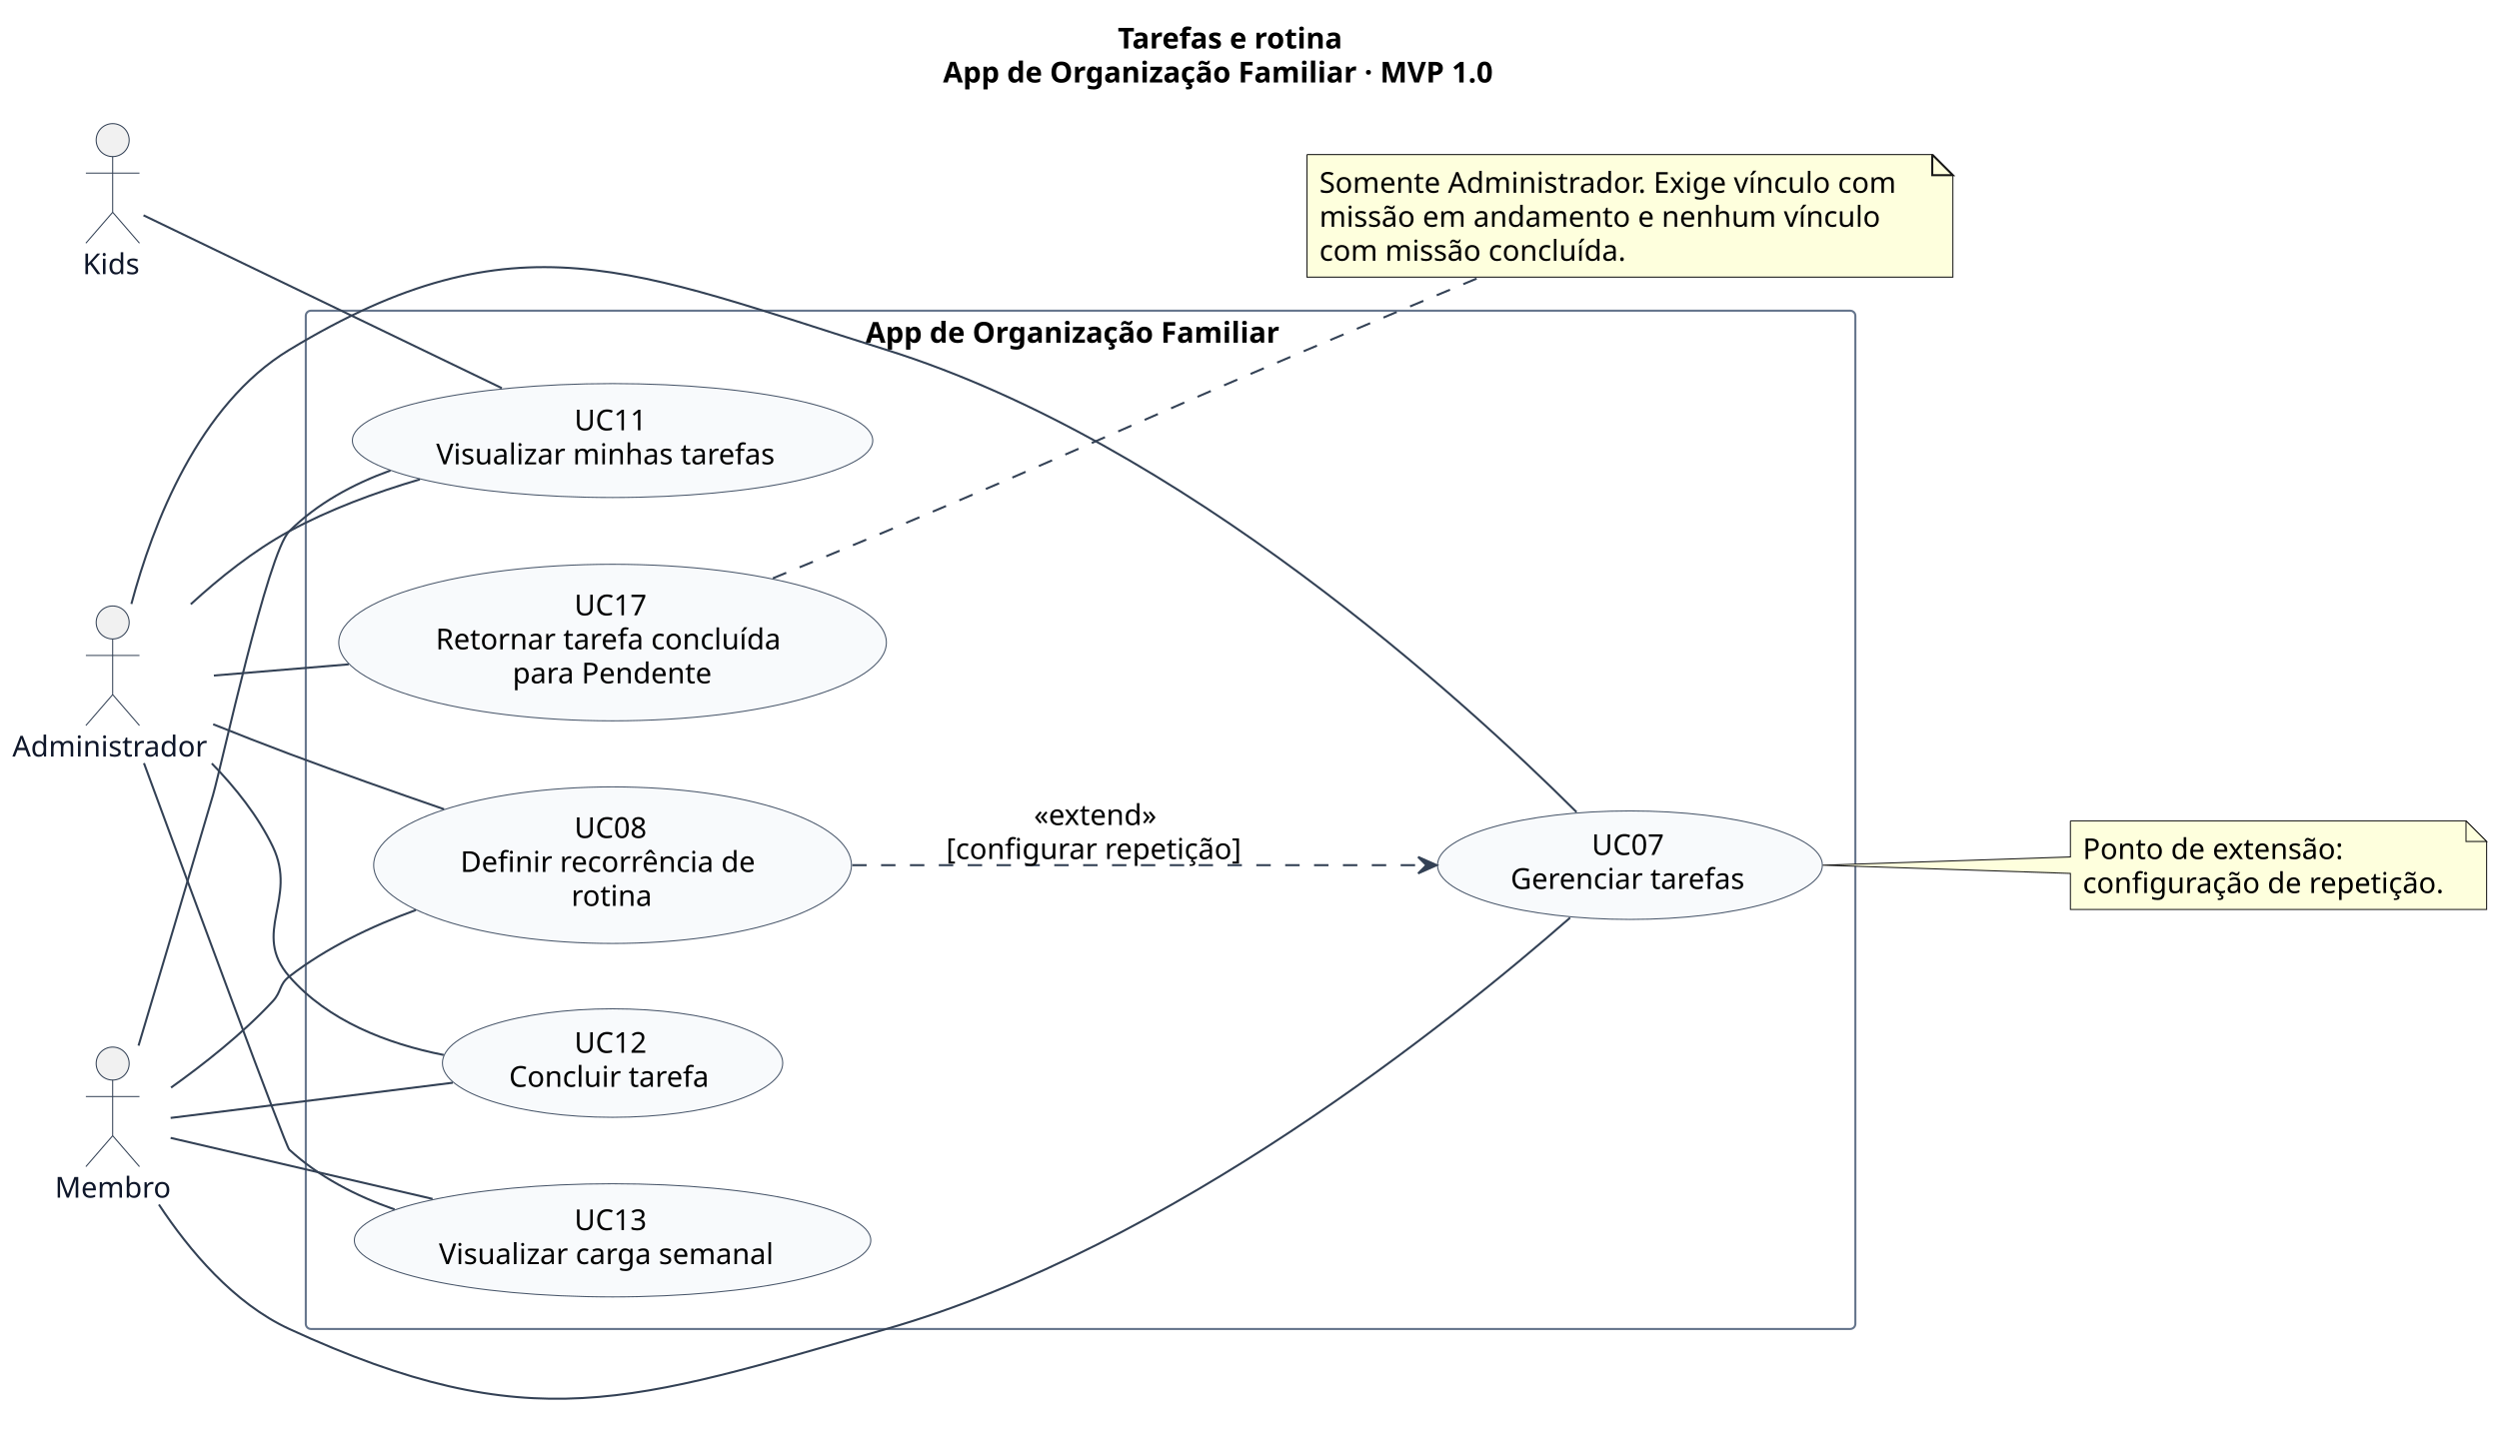
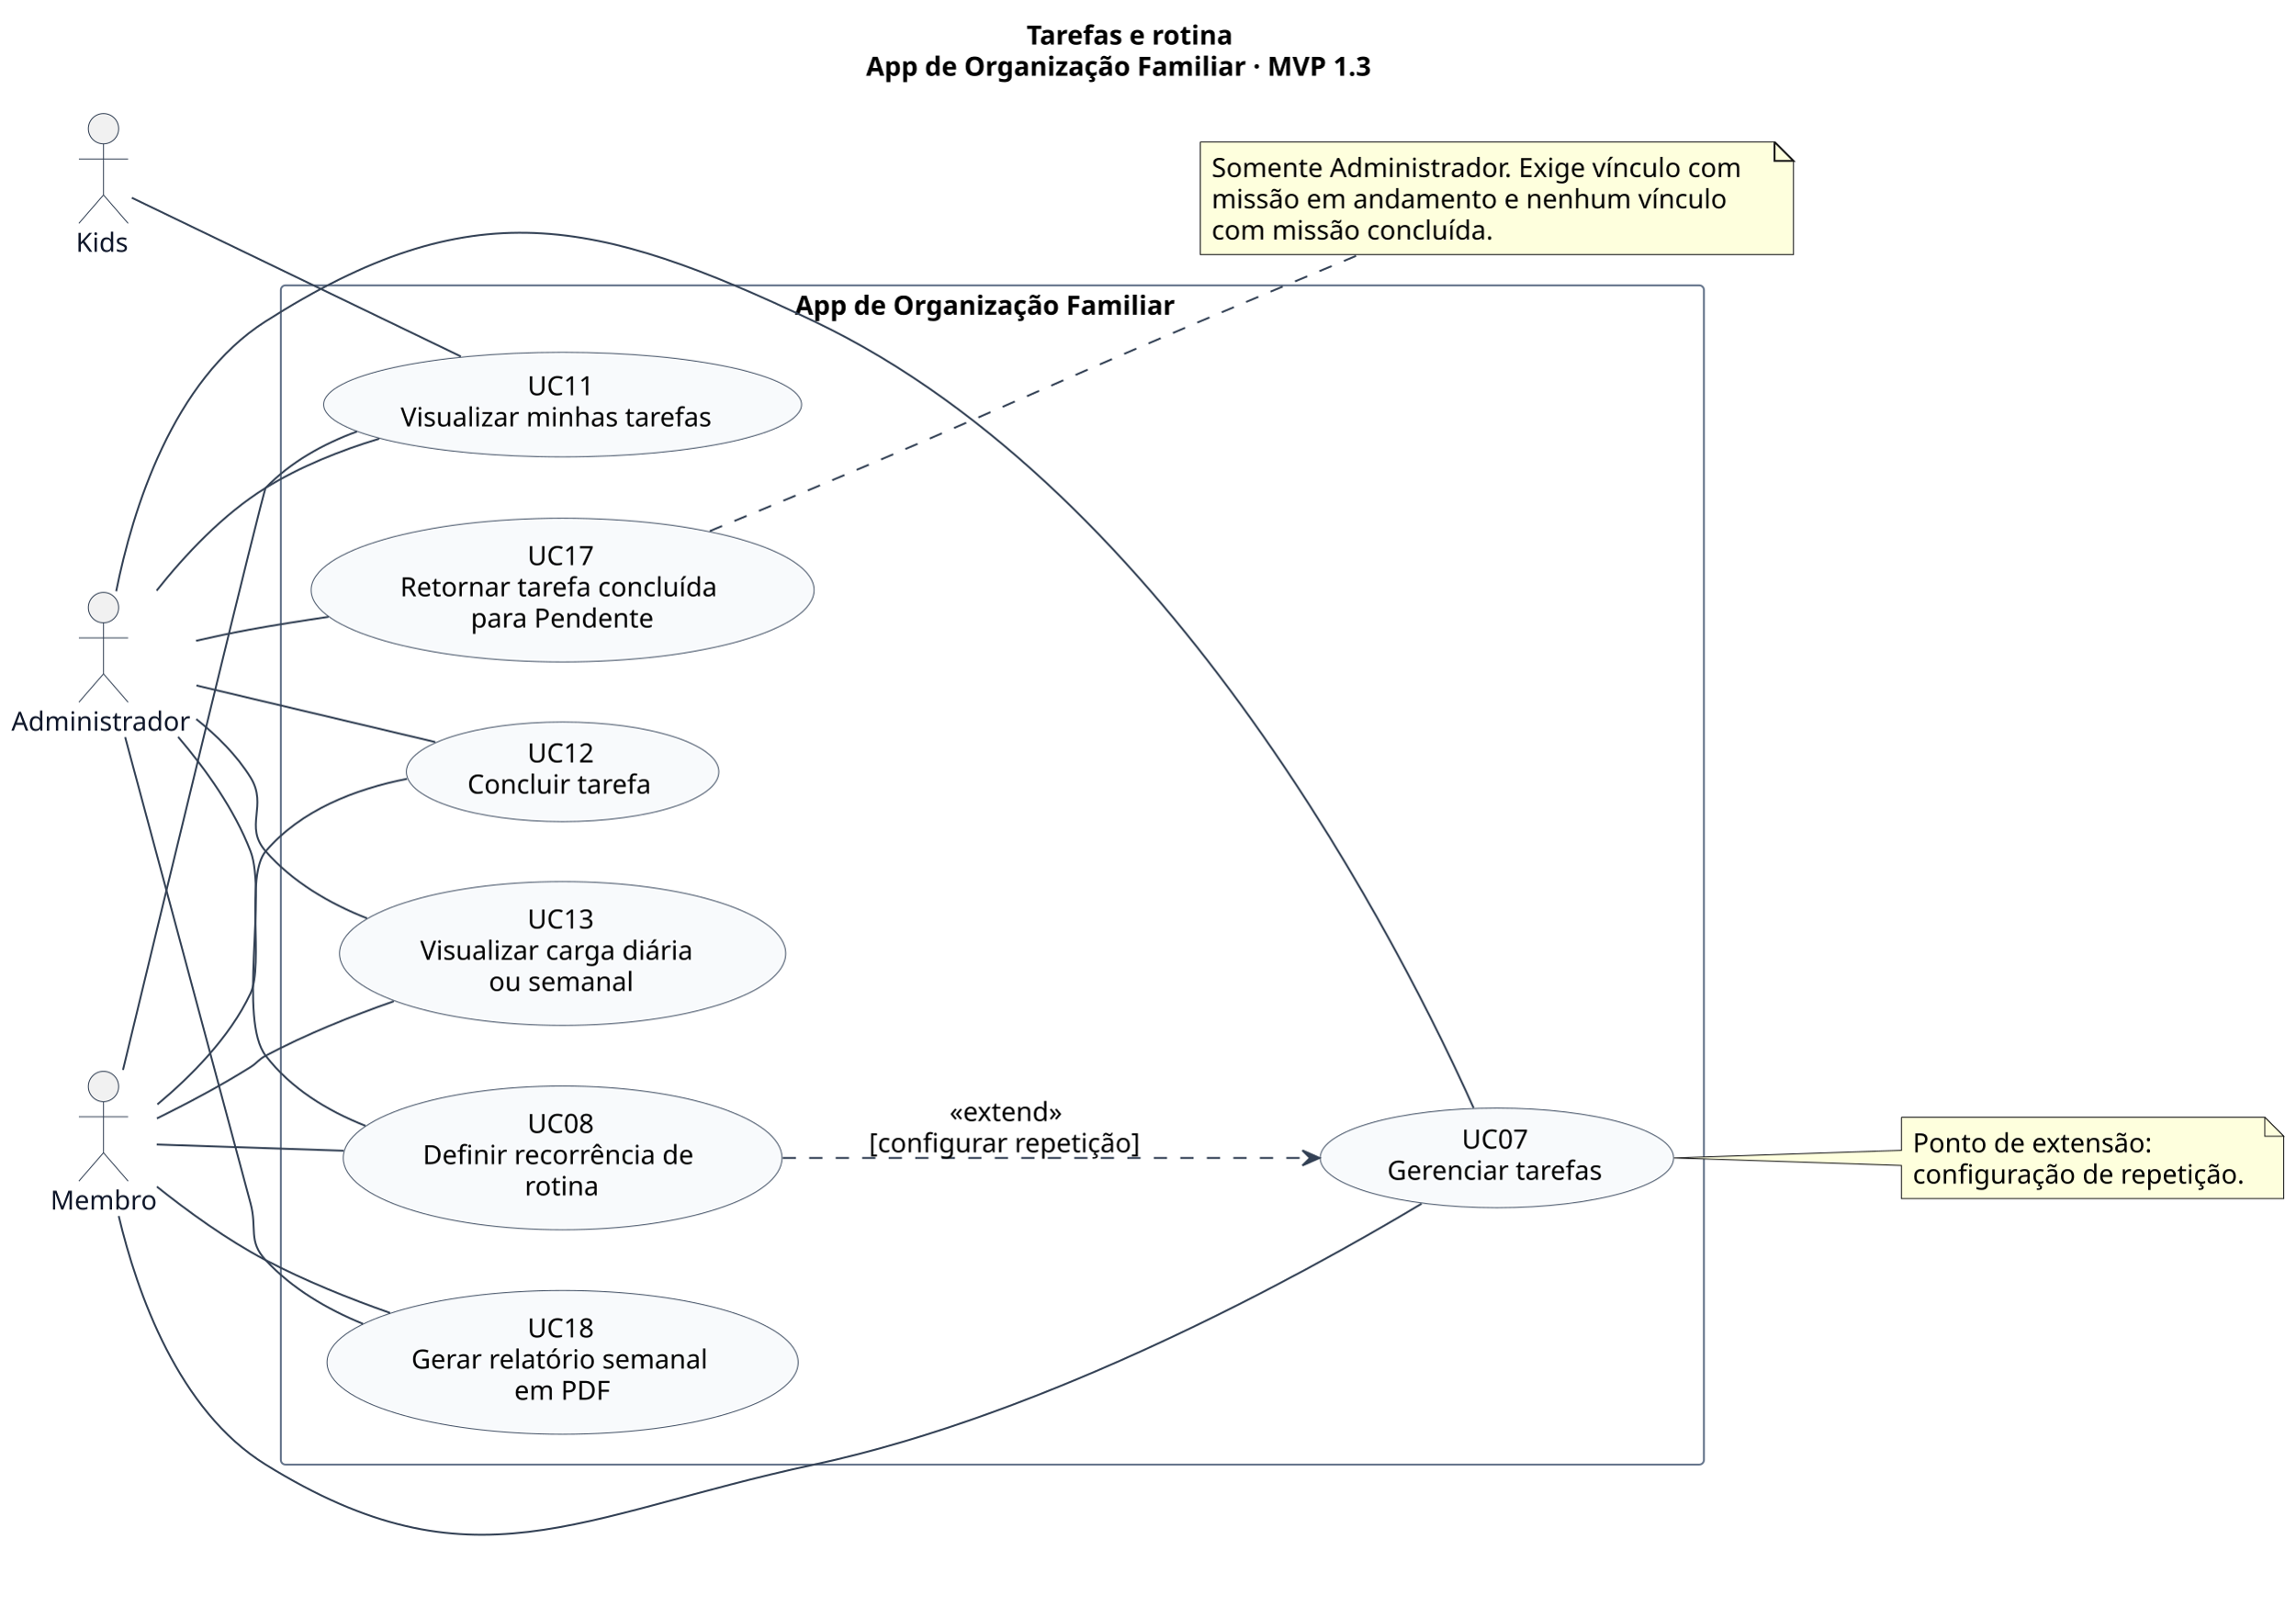
- <svg xmlns="http://www.w3.org/2000/svg" contentStyleType="text/css" data-diagram-type="DESCRIPTION" height="705px" preserveAspectRatio="none" style="width:1212px;height:705px;background:#FFFFFF;" version="1.1" viewBox="0 0 1212 705" width="1212px" zoomAndPan="magnify">
+ <svg xmlns="http://www.w3.org/2000/svg" contentStyleType="text/css" data-diagram-type="DESCRIPTION" height="848px" preserveAspectRatio="none" style="width:1212px;height:848px;background:#FFFFFF;" version="1.1" viewBox="0 0 1212 848" width="1212px" zoomAndPan="magnify">
  <defs />
  <g>
    <text fill="#000000" font-family="sans-serif" font-size="14" font-weight="bold" lengthAdjust="spacing" textLength="114.796" x="542.101" y="23.535">Tarefas e rotina</text>
-     <text fill="#000000" font-family="sans-serif" font-size="14" font-weight="bold" lengthAdjust="spacing" textLength="284.3" x="457.349" y="40.023">App de Organização Familiar · MVP 1.0</text>
+     <text fill="#000000" font-family="sans-serif" font-size="14" font-weight="bold" lengthAdjust="spacing" textLength="284.3" x="457.349" y="40.023">App de Organização Familiar · MVP 1.3</text>
    <g class="cluster" data-entity="App de Organização Familiar" data-source-line="22" data-uid="ent0005" id="cluster_App de Organização Familiar">
-       <rect fill="none" height="494" rx="2.5" ry="2.5" style="stroke:#64748B;stroke-width:1;" width="751.54" x="148.3" y="150.727" />
-       <text fill="#000000" font-family="sans-serif" font-size="14" font-weight="bold" lengthAdjust="spacing" textLength="208.51" x="419.815" y="166.262">App de Organização Familiar</text>
+       <rect fill="none" height="623" rx="2.5" ry="2.5" style="stroke:#64748B;stroke-width:1;" width="751.54" x="148.3" y="150.717" />
+       <text fill="#000000" font-family="sans-serif" font-size="14" font-weight="bold" lengthAdjust="spacing" textLength="208.51" x="419.815" y="166.252">App de Organização Familiar</text>
    </g>
    <g class="entity" data-entity="UC07" data-source-line="23" data-uid="ent0006" id="entity_UC07">
-       <ellipse cx="790.515" cy="419.724" fill="#F8FAFC" rx="93.335" ry="26.318" style="stroke:#475569;stroke-width:0.5;" />
-       <text fill="#000000" font-family="sans-serif" font-size="14" lengthAdjust="spacing" textLength="37.092" x="771.969" y="414.771">UC07</text>
-       <text fill="#000000" font-family="sans-serif" font-size="14" lengthAdjust="spacing" textLength="115.753" x="732.639" y="431.26">Gerenciar tarefas</text>
+       <ellipse cx="790.515" cy="611.715" fill="#F8FAFC" rx="93.335" ry="26.318" style="stroke:#475569;stroke-width:0.5;" />
+       <text fill="#000000" font-family="sans-serif" font-size="14" lengthAdjust="spacing" textLength="37.092" x="771.969" y="606.761">UC07</text>
+       <text fill="#000000" font-family="sans-serif" font-size="14" lengthAdjust="spacing" textLength="115.753" x="732.639" y="623.25">Gerenciar tarefas</text>
    </g>
    <g class="entity" data-entity="UC08" data-source-line="24" data-uid="ent0007" id="entity_UC08">
-       <ellipse cx="297.09" cy="419.724" fill="#F8FAFC" rx="115.86" ry="37.977" style="stroke:#475569;stroke-width:0.5;" />
-       <text fill="#000000" font-family="sans-serif" font-size="14" lengthAdjust="spacing" textLength="37.092" x="278.544" y="406.526">UC08</text>
-       <text fill="#000000" font-family="sans-serif" font-size="14" lengthAdjust="spacing" textLength="147.608" x="223.286" y="423.014">Definir recorrência de</text>
-       <text fill="#000000" font-family="sans-serif" font-size="14" lengthAdjust="spacing" textLength="40.031" x="277.075" y="439.503">rotina</text>
+       <ellipse cx="297.09" cy="611.713" fill="#F8FAFC" rx="115.86" ry="37.977" style="stroke:#475569;stroke-width:0.5;" />
+       <text fill="#000000" font-family="sans-serif" font-size="14" lengthAdjust="spacing" textLength="37.092" x="278.544" y="598.516">UC08</text>
+       <text fill="#000000" font-family="sans-serif" font-size="14" lengthAdjust="spacing" textLength="147.608" x="223.286" y="615.005">Definir recorrência de</text>
+       <text fill="#000000" font-family="sans-serif" font-size="14" lengthAdjust="spacing" textLength="40.031" x="277.075" y="631.493">rotina</text>
    </g>
    <g class="entity" data-entity="UC11" data-source-line="25" data-uid="ent0008" id="entity_UC11">
-       <ellipse cx="297.088" cy="213.724" fill="#F8FAFC" rx="126.188" ry="27.637" style="stroke:#475569;stroke-width:0.5;" />
-       <text fill="#000000" font-family="sans-serif" font-size="14" lengthAdjust="spacing" textLength="37.092" x="278.542" y="208.771">UC11</text>
-       <text fill="#000000" font-family="sans-serif" font-size="14" lengthAdjust="spacing" textLength="171.069" x="211.553" y="225.259">Visualizar minhas tarefas</text>
+       <ellipse cx="297.088" cy="213.714" fill="#F8FAFC" rx="126.188" ry="27.637" style="stroke:#475569;stroke-width:0.5;" />
+       <text fill="#000000" font-family="sans-serif" font-size="14" lengthAdjust="spacing" textLength="37.092" x="278.542" y="208.761">UC11</text>
+       <text fill="#000000" font-family="sans-serif" font-size="14" lengthAdjust="spacing" textLength="171.069" x="211.553" y="225.249">Visualizar minhas tarefas</text>
    </g>
    <g class="entity" data-entity="UC12" data-source-line="26" data-uid="ent0009" id="entity_UC12">
-       <ellipse cx="297.092" cy="515.725" fill="#F8FAFC" rx="82.522" ry="26.318" style="stroke:#475569;stroke-width:0.5;" />
-       <text fill="#000000" font-family="sans-serif" font-size="14" lengthAdjust="spacing" textLength="37.092" x="278.546" y="510.771">UC12</text>
-       <text fill="#000000" font-family="sans-serif" font-size="14" lengthAdjust="spacing" textLength="100.461" x="246.861" y="527.26">Concluir tarefa</text>
+       <ellipse cx="297.092" cy="407.714" fill="#F8FAFC" rx="82.522" ry="26.318" style="stroke:#475569;stroke-width:0.5;" />
+       <text fill="#000000" font-family="sans-serif" font-size="14" lengthAdjust="spacing" textLength="37.092" x="278.546" y="402.761">UC12</text>
+       <text fill="#000000" font-family="sans-serif" font-size="14" lengthAdjust="spacing" textLength="100.461" x="246.861" y="419.25">Concluir tarefa</text>
    </g>
    <g class="entity" data-entity="UC13" data-source-line="27" data-uid="ent0010" id="entity_UC13">
-       <ellipse cx="297.093" cy="601.723" fill="#F8FAFC" rx="125.233" ry="27.447" style="stroke:#475569;stroke-width:0.5;" />
-       <text fill="#000000" font-family="sans-serif" font-size="14" lengthAdjust="spacing" textLength="37.092" x="278.547" y="596.77">UC13</text>
-       <text fill="#000000" font-family="sans-serif" font-size="14" lengthAdjust="spacing" textLength="168.492" x="212.847" y="613.258">Visualizar carga semanal</text>
+       <ellipse cx="297.093" cy="503.714" fill="#F8FAFC" rx="117.823" ry="37.977" style="stroke:#475569;stroke-width:0.5;" />
+       <text fill="#000000" font-family="sans-serif" font-size="14" lengthAdjust="spacing" textLength="37.092" x="278.547" y="490.516">UC13</text>
+       <text fill="#000000" font-family="sans-serif" font-size="14" lengthAdjust="spacing" textLength="150.384" x="221.901" y="507.005">Visualizar carga diária</text>
+       <text fill="#000000" font-family="sans-serif" font-size="14" lengthAdjust="spacing" textLength="77.923" x="258.131" y="523.493">ou semanal</text>
    </g>
-     <g class="entity" data-entity="UC17" data-source-line="28" data-uid="ent0011" id="entity_UC17">
-       <ellipse cx="297.093" cy="311.724" fill="#F8FAFC" rx="132.793" ry="37.977" style="stroke:#475569;stroke-width:0.5;" />
-       <text fill="#000000" font-family="sans-serif" font-size="14" lengthAdjust="spacing" textLength="37.092" x="278.547" y="298.526">UC17</text>
-       <text fill="#000000" font-family="sans-serif" font-size="14" lengthAdjust="spacing" textLength="171.555" x="211.315" y="315.014">Retornar tarefa concluída</text>
-       <text fill="#000000" font-family="sans-serif" font-size="14" lengthAdjust="spacing" textLength="96.995" x="248.595" y="331.503">para Pendente</text>
+     <g class="entity" data-entity="UC18" data-source-line="28" data-uid="ent0011" id="entity_UC18">
+       <ellipse cx="297.091" cy="719.713" fill="#F8FAFC" rx="124.401" ry="37.977" style="stroke:#475569;stroke-width:0.5;" />
+       <text fill="#000000" font-family="sans-serif" font-size="14" lengthAdjust="spacing" textLength="37.092" x="278.546" y="706.516">UC18</text>
+       <text fill="#000000" font-family="sans-serif" font-size="14" lengthAdjust="spacing" textLength="159.688" x="217.248" y="723.005">Gerar relatório semanal</text>
+       <text fill="#000000" font-family="sans-serif" font-size="14" lengthAdjust="spacing" textLength="51.03" x="271.576" y="739.493">em PDF</text>
+     </g>
+     <g class="entity" data-entity="UC17" data-source-line="29" data-uid="ent0012" id="entity_UC17">
+       <ellipse cx="297.093" cy="311.714" fill="#F8FAFC" rx="132.793" ry="37.977" style="stroke:#475569;stroke-width:0.5;" />
+       <text fill="#000000" font-family="sans-serif" font-size="14" lengthAdjust="spacing" textLength="37.092" x="278.547" y="298.516">UC17</text>
+       <text fill="#000000" font-family="sans-serif" font-size="14" lengthAdjust="spacing" textLength="171.555" x="211.315" y="315.005">Retornar tarefa concluída</text>
+       <text fill="#000000" font-family="sans-serif" font-size="14" lengthAdjust="spacing" textLength="96.995" x="248.595" y="331.493">para Pendente</text>
    </g>
    <g class="entity" data-entity="Admin" data-source-line="18" data-uid="ent0002" id="entity_Admin">
-       <ellipse cx="54.648" cy="301.977" fill="#F1F1F1" rx="8" ry="8" style="stroke:#334155;stroke-width:0.5;" />
-       <path d="M54.648,309.977 L54.648,336.977 M41.648,317.977 L67.648,317.977 M54.648,336.977 L41.648,351.977 M54.648,336.977 L67.648,351.977" fill="none" style="stroke:#334155;stroke-width:0.5;" />
-       <text fill="#0F172A" font-family="sans-serif" font-size="14" lengthAdjust="spacing" textLength="97.296" x="6" y="367.012">Administrador</text>
+       <ellipse cx="54.648" cy="320.977" fill="#F1F1F1" rx="8" ry="8" style="stroke:#334155;stroke-width:0.5;" />
+       <path d="M54.648,328.977 L54.648,355.977 M41.648,336.977 L67.648,336.977 M54.648,355.977 L41.648,370.977 M54.648,355.977 L67.648,370.977" fill="none" style="stroke:#334155;stroke-width:0.5;" />
+       <text fill="#0F172A" font-family="sans-serif" font-size="14" lengthAdjust="spacing" textLength="97.296" x="6" y="386.012">Administrador</text>
    </g>
    <g class="entity" data-entity="Membro" data-source-line="19" data-uid="ent0003" id="entity_Membro">
-       <ellipse cx="54.644" cy="515.977" fill="#F1F1F1" rx="8" ry="8" style="stroke:#334155;stroke-width:0.5;" />
-       <path d="M54.644,523.977 L54.644,550.977 M41.644,531.977 L67.644,531.977 M54.644,550.977 L41.644,565.977 M54.644,550.977 L67.644,565.977" fill="none" style="stroke:#334155;stroke-width:0.5;" />
-       <text fill="#0F172A" font-family="sans-serif" font-size="14" lengthAdjust="spacing" textLength="56.068" x="26.61" y="581.012">Membro</text>
+       <ellipse cx="54.644" cy="573.977" fill="#F1F1F1" rx="8" ry="8" style="stroke:#334155;stroke-width:0.5;" />
+       <path d="M54.644,581.977 L54.644,608.977 M41.644,589.977 L67.644,589.977 M54.644,608.977 L41.644,623.977 M54.644,608.977 L67.644,623.977" fill="none" style="stroke:#334155;stroke-width:0.5;" />
+       <text fill="#0F172A" font-family="sans-serif" font-size="14" lengthAdjust="spacing" textLength="56.068" x="26.61" y="639.012">Membro</text>
    </g>
    <g class="entity" data-entity="Kids" data-source-line="20" data-uid="ent0004" id="entity_Kids">
      <ellipse cx="54.647" cy="67.977" fill="#F1F1F1" rx="8" ry="8" style="stroke:#334155;stroke-width:0.5;" />
      <path d="M54.647,75.977 L54.647,102.977 M41.647,83.977 L67.647,83.977 M54.647,102.977 L41.647,117.977 M54.647,102.977 L67.647,117.977" fill="none" style="stroke:#334155;stroke-width:0.5;" />
      <text fill="#0F172A" font-family="sans-serif" font-size="14" lengthAdjust="spacing" textLength="29.135" x="40.08" y="133.012">Kids</text>
    </g>
-     <g class="entity" data-entity="GMN25" data-source-line="45" data-uid="ent0026" id="entity_GMN25">
-       <path d="M1004.14,398.237 L1004.14,415.727 L884.02,419.727 L1004.14,423.727 L1004.14,441.213 A0,0 0 0 0 1004.14,441.213 L1205.998,441.213 A0,0 0 0 0 1205.998,441.213 L1205.998,408.237 L1195.998,398.237 L1004.14,398.237 A0,0 0 0 0 1004.14,398.237" fill="#FEFFDD" style="stroke:#181818;stroke-width:0.5;" />
-       <path d="M1195.998,398.237 L1195.998,408.237 L1205.998,408.237 L1195.998,398.237" fill="#FEFFDD" style="stroke:#181818;stroke-width:0.5;" />
-       <text fill="#000000" font-family="sans-serif" font-size="14" lengthAdjust="spacing" textLength="130.341" x="1010.14" y="416.772">Ponto de extensão:</text>
-       <text fill="#000000" font-family="sans-serif" font-size="14" lengthAdjust="spacing" textLength="180.858" x="1010.14" y="433.26">configuração de repetição.</text>
+     <g class="entity" data-entity="GMN28" data-source-line="48" data-uid="ent0029" id="entity_GMN28">
+       <path d="M1004.14,590.227 L1004.14,607.717 L884.02,611.717 L1004.14,615.717 L1004.14,633.203 A0,0 0 0 0 1004.14,633.203 L1205.998,633.203 A0,0 0 0 0 1205.998,633.203 L1205.998,600.227 L1195.998,590.227 L1004.14,590.227 A0,0 0 0 0 1004.14,590.227" fill="#FEFFDD" style="stroke:#181818;stroke-width:0.5;" />
+       <path d="M1195.998,590.227 L1195.998,600.227 L1205.998,600.227 L1195.998,590.227" fill="#FEFFDD" style="stroke:#181818;stroke-width:0.5;" />
+       <text fill="#000000" font-family="sans-serif" font-size="14" lengthAdjust="spacing" textLength="130.341" x="1010.14" y="608.762">Ponto de extensão:</text>
+       <text fill="#000000" font-family="sans-serif" font-size="14" lengthAdjust="spacing" textLength="180.858" x="1010.14" y="625.25">configuração de repetição.</text>
    </g>
-     <g class="entity" data-entity="GMN28" data-source-line="49" data-uid="ent0029" id="entity_GMN28">
+     <g class="entity" data-entity="GMN31" data-source-line="52" data-uid="ent0032" id="entity_GMN31">
      <path d="M633.88,74.987 L633.88,134.451 L947.137,134.451 L947.137,84.987 L937.137,74.987 L633.88,74.987" fill="#FEFFDD" style="stroke:#181818;stroke-width:0.5;" />
      <path d="M937.137,74.987 L937.137,84.987 L947.137,84.987 L937.137,74.987" fill="#FEFFDD" style="stroke:#181818;stroke-width:1;" />
      <text fill="#000000" font-family="sans-serif" font-size="14" lengthAdjust="spacing" textLength="292.257" x="639.88" y="93.522">Somente Administrador. Exige vínculo com</text>
      <text fill="#000000" font-family="sans-serif" font-size="14" lengthAdjust="spacing" textLength="279.009" x="639.88" y="110.01">missão em andamento e nenhum vínculo</text>
      <text fill="#000000" font-family="sans-serif" font-size="14" lengthAdjust="spacing" textLength="154.807" x="639.88" y="126.498">com missão concluída.</text>
    </g>
-     <g class="link" data-entity-1="Admin" data-entity-2="UC07" data-source-line="31" data-uid="lnk12" id="link_Admin_UC07">
-       <path d="M63.72,293.007 C74.11,254.157 96.33,196.357 140.3,169.727 C250.38,103.037 307.07,131.227 429.88,169.727 C573.55,214.757 710.11,339.677 764.62,393.977" fill="none" id="Admin-UC07" style="stroke:#334155;stroke-width:1;" />
+     <g class="link" data-entity-1="Admin" data-entity-2="UC07" data-source-line="32" data-uid="lnk13" id="link_Admin_UC07">
+       <path d="M61.35,312.347 C70.04,269.177 91.13,201.007 140.3,169.717 C248.88,100.627 313.65,114.447 429.88,169.717 C619.51,259.897 741.91,504.377 778.2,585.307" fill="none" id="Admin-UC07" style="stroke:#334155;stroke-width:1;" />
    </g>
-     <g class="link" data-entity-1="Admin" data-entity-2="UC08" data-source-line="32" data-uid="lnk13" id="link_Admin_UC08">
-       <path d="M103.39,351.367 C115.39,356.177 128.28,361.227 140.3,365.727 C164.56,374.797 191.14,384.207 215.37,392.577" fill="none" id="Admin-UC08" style="stroke:#334155;stroke-width:1;" />
+     <g class="link" data-entity-1="Admin" data-entity-2="UC08" data-source-line="33" data-uid="lnk14" id="link_Admin_UC08">
+       <path d="M94.05,389.277 C108.65,406.367 123.81,427.597 132.3,449.717 C140.92,472.187 125.63,538.637 140.3,557.717 C153.56,574.967 172.68,586.727 193.01,594.747" fill="none" id="Admin-UC08" style="stroke:#334155;stroke-width:1;" />
    </g>
-     <g class="link" data-entity-1="Admin" data-entity-2="UC11" data-source-line="33" data-uid="lnk14" id="link_Admin_UC11">
-       <path d="M92.52,293.137 C106.47,280.357 123.14,267.027 140.3,257.727 C159.81,247.137 182.12,238.897 203.64,232.557" fill="none" id="Admin-UC11" style="stroke:#334155;stroke-width:1;" />
+     <g class="link" data-entity-1="Admin" data-entity-2="UC11" data-source-line="34" data-uid="lnk15" id="link_Admin_UC11">
+       <path d="M82.7,311.997 C97.69,293.147 117.83,271.607 140.3,257.717 C158.46,246.487 179.57,238.037 200.28,231.727" fill="none" id="Admin-UC11" style="stroke:#334155;stroke-width:1;" />
    </g>
-     <g class="link" data-entity-1="Admin" data-entity-2="UC12" data-source-line="34" data-uid="lnk15" id="link_Admin_UC12">
-       <path d="M102.73,370.377 C114.19,382.137 125.17,395.917 132.3,410.727 C144.53,436.157 121.75,452.447 140.3,473.727 C159.07,495.267 187.62,506.307 215.17,511.797" fill="none" id="Admin-UC12" style="stroke:#334155;stroke-width:1;" />
+     <g class="link" data-entity-1="Admin" data-entity-2="UC12" data-source-line="35" data-uid="lnk16" id="link_Admin_UC12">
+       <path d="M103.73,362.117 C139.91,370.687 189.92,382.547 229.88,392.017" fill="none" id="Admin-UC12" style="stroke:#334155;stroke-width:1;" />
    </g>
-     <g class="link" data-entity-1="Admin" data-entity-2="UC13" data-source-line="35" data-uid="lnk16" id="link_Admin_UC13">
-       <path d="M69.82,370.227 C93.44,434.307 138.48,556.057 140.3,557.727 C154.67,570.947 172.72,580.237 191.4,586.747" fill="none" id="Admin-UC13" style="stroke:#334155;stroke-width:1;" />
+     <g class="link" data-entity-1="Admin" data-entity-2="UC13" data-source-line="36" data-uid="lnk17" id="link_Admin_UC13">
+       <path d="M103.63,379.867 C114.51,388.547 125,398.937 132.3,410.717 C141.61,425.757 128.63,436.407 140.3,449.717 C154.45,465.857 173.68,477.177 193.8,485.117" fill="none" id="Admin-UC13" style="stroke:#334155;stroke-width:1;" />
    </g>
-     <g class="link" data-entity-1="Admin" data-entity-2="UC17" data-source-line="36" data-uid="lnk17" id="link_Admin_UC17">
-       <path d="M103.73,327.727 C122.84,326.137 145.82,324.227 169.14,322.287" fill="none" id="Admin-UC17" style="stroke:#334155;stroke-width:1;" />
+     <g class="link" data-entity-1="Admin" data-entity-2="UC18" data-source-line="37" data-uid="lnk18" id="link_Admin_UC18">
+       <path d="M66.09,389.427 C80.86,444.247 108.7,547.617 132.3,635.717 C135.87,649.047 130.9,655.607 140.3,665.717 C154.23,680.707 172.53,691.537 191.68,699.357" fill="none" id="Admin-UC18" style="stroke:#334155;stroke-width:1;" />
    </g>
-     <g class="link" data-entity-1="Membro" data-entity-2="UC07" data-source-line="37" data-uid="lnk18" id="link_Membro_UC07">
-       <path d="M77.07,584.367 C91.69,606.497 113.29,632.277 140.3,644.727 C257.19,698.577 306.17,680.237 429.88,644.727 C567.92,605.097 704.33,495.287 761.5,445.207" fill="none" id="Membro-UC07" style="stroke:#334155;stroke-width:1;" />
+     <g class="link" data-entity-1="Admin" data-entity-2="UC17" data-source-line="38" data-uid="lnk19" id="link_Admin_UC17">
+       <path d="M103.51,338.517 C112.69,336.407 122.26,334.357 131.3,332.717 C144.92,330.237 159.22,327.947 173.48,325.867" fill="none" id="Admin-UC17" style="stroke:#334155;stroke-width:1;" />
    </g>
-     <g class="link" data-entity-1="Membro" data-entity-2="UC08" data-source-line="38" data-uid="lnk19" id="link_Membro_UC08">
-       <path d="M82.95,527.627 C98.43,516.587 117.59,501.587 132.3,485.727 C136.65,481.017 135.23,477.647 140.3,473.727 C158.3,459.797 180.15,449.317 201.71,441.487" fill="none" id="Membro-UC08" style="stroke:#334155;stroke-width:1;" />
+     <g class="link" data-entity-1="Membro" data-entity-2="UC07" data-source-line="39" data-uid="lnk20" id="link_Membro_UC07">
+       <path d="M62.69,642.407 C72.38,683.117 94.18,745.167 140.3,773.717 C249.72,841.467 304.05,800.747 429.88,773.717 C553.91,747.067 686.75,674.157 750.71,635.897" fill="none" id="Membro-UC07" style="stroke:#334155;stroke-width:1;" />
    </g>
-     <g class="link" data-entity-1="Membro" data-entity-2="UC11" data-source-line="39" data-uid="lnk20" id="link_Membro_UC11">
-       <path d="M67.19,507.277 C76.9,474.887 91.1,427.297 103.3,385.727 C107.46,371.517 129.8,268.157 140.3,257.727 C153.85,244.247 171.2,234.827 189.36,228.257" fill="none" id="Membro-UC11" style="stroke:#334155;stroke-width:1;" />
+     <g class="link" data-entity-1="Membro" data-entity-2="UC08" data-source-line="40" data-uid="lnk21" id="link_Membro_UC08">
+       <path d="M82.76,604.617 C107.14,605.427 144.68,606.677 181.51,607.907" fill="none" id="Membro-UC08" style="stroke:#334155;stroke-width:1;" />
    </g>
-     <g class="link" data-entity-1="Membro" data-entity-2="UC12" data-source-line="40" data-uid="lnk21" id="link_Membro_UC12">
-       <path d="M82.76,542.337 C115.74,538.227 172.79,531.107 219.61,525.267" fill="none" id="Membro-UC12" style="stroke:#334155;stroke-width:1;" />
+     <g class="link" data-entity-1="Membro" data-entity-2="UC11" data-source-line="41" data-uid="lnk22" id="link_Membro_UC11">
+       <path d="M64.94,565.217 C86.63,475.337 138.94,259.127 140.3,257.717 C153.47,244.067 170.53,234.557 188.51,227.947" fill="none" id="Membro-UC11" style="stroke:#334155;stroke-width:1;" />
    </g>
-     <g class="link" data-entity-1="Membro" data-entity-2="UC13" data-source-line="41" data-uid="lnk22" id="link_Membro_UC13">
-       <path d="M82.76,552.037 C113.47,559.187 165.05,571.207 209.8,581.627" fill="none" id="Membro-UC13" style="stroke:#334155;stroke-width:1;" />
+     <g class="link" data-entity-1="Membro" data-entity-2="UC12" data-source-line="42" data-uid="lnk23" id="link_Membro_UC12">
+       <path d="M83.11,583.427 C100.32,569.077 121.27,548.247 132.3,524.717 C139.41,509.537 129.41,462.467 140.3,449.717 C158.85,427.987 187.35,416.907 214.93,411.437" fill="none" id="Membro-UC12" style="stroke:#334155;stroke-width:1;" />
    </g>
-     <g class="link" data-entity-1="Kids" data-entity-2="UC11" data-source-line="42" data-uid="lnk23" id="link_Kids_UC11">
-       <path d="M69.61,104.457 C102.74,120.447 187.47,161.317 243.37,188.287" fill="none" id="Kids-UC11" style="stroke:#334155;stroke-width:1;" />
+     <g class="link" data-entity-1="Membro" data-entity-2="UC13" data-source-line="43" data-uid="lnk24" id="link_Membro_UC13">
+       <path d="M82.85,590.867 C97.78,583.487 116.42,573.717 132.3,563.717 C136.06,561.347 136.37,559.807 140.3,557.717 C161.4,546.497 185.31,536.857 207.96,528.947" fill="none" id="Membro-UC13" style="stroke:#334155;stroke-width:1;" />
    </g>
-     <g class="link" data-entity-1="UC08" data-entity-2="UC07" data-source-line="43" data-uid="lnk24" id="link_UC08_UC07">
-       <path d="M413.31,419.727 C499.69,419.727 610.39,419.727 690.79,419.727" fill="none" id="UC08-to-UC07" style="stroke:#334155;stroke-width:1;stroke-dasharray:7.0,7.0;" />
-       <polygon fill="#334155" points="696.79,419.727,687.79,415.727,691.79,419.727,687.79,423.727,696.79,419.727" style="stroke:#334155;stroke-width:1;" />
-       <text fill="#000000" font-family="sans-serif" font-size="14" lengthAdjust="spacing" textLength="61.592" x="501.444" y="400.262">«extend»</text>
-       <text fill="#000000" font-family="sans-serif" font-size="14" lengthAdjust="spacing" textLength="146.72" x="458.88" y="416.75">[configurar repetição]</text>
+     <g class="link" data-entity-1="Membro" data-entity-2="UC18" data-source-line="44" data-uid="lnk25" id="link_Membro_UC18">
+       <path d="M82.86,626.897 C98.81,639.627 119.81,654.977 140.3,665.717 C160.83,676.487 183.97,685.847 206.01,693.607" fill="none" id="Membro-UC18" style="stroke:#334155;stroke-width:1;" />
    </g>
-     <g class="link" data-entity-1="UC17" data-entity-2="GMN28" data-source-line="49" data-uid="lnk30" id="link_UC17_GMN28">
-       <path d="M374.85,280.547 C392.92,273.137 412.1,265.197 429.88,257.727 C520.9,219.447 542.99,208.307 633.88,169.727 C660.97,158.227 690.77,145.737 716.99,134.807" fill="none" id="UC17-GMN28" style="stroke:#334155;stroke-width:1;stroke-dasharray:7.0,7.0;" />
+     <g class="link" data-entity-1="Kids" data-entity-2="UC11" data-source-line="45" data-uid="lnk26" id="link_Kids_UC11">
+       <path d="M69.61,104.457 C102.74,120.437 187.47,161.317 243.37,188.287" fill="none" id="Kids-UC11" style="stroke:#334155;stroke-width:1;" />
+     </g>
+     <g class="link" data-entity-1="UC08" data-entity-2="UC07" data-source-line="46" data-uid="lnk27" id="link_UC08_UC07">
+       <path d="M413.31,611.717 C499.69,611.717 610.39,611.717 690.79,611.717" fill="none" id="UC08-to-UC07" style="stroke:#334155;stroke-width:1;stroke-dasharray:7.0,7.0;" />
+       <polygon fill="#334155" points="696.79,611.717,687.79,607.717,691.79,611.717,687.79,615.717,696.79,611.717" style="stroke:#334155;stroke-width:1;" />
+       <text fill="#000000" font-family="sans-serif" font-size="14" lengthAdjust="spacing" textLength="61.592" x="501.444" y="592.252">«extend»</text>
+       <text fill="#000000" font-family="sans-serif" font-size="14" lengthAdjust="spacing" textLength="146.72" x="458.88" y="608.74">[configurar repetição]</text>
+     </g>
+     <g class="link" data-entity-1="UC17" data-entity-2="GMN31" data-source-line="52" data-uid="lnk33" id="link_UC17_GMN31">
+       <path d="M374.85,280.547 C392.92,273.127 412.1,265.197 429.88,257.717 C520.9,219.437 542.99,208.297 633.88,169.717 C660.97,158.217 690.77,145.727 716.99,134.797" fill="none" id="UC17-GMN31" style="stroke:#334155;stroke-width:1;stroke-dasharray:7.0,7.0;" />
    </g>
  </g>
</svg>
